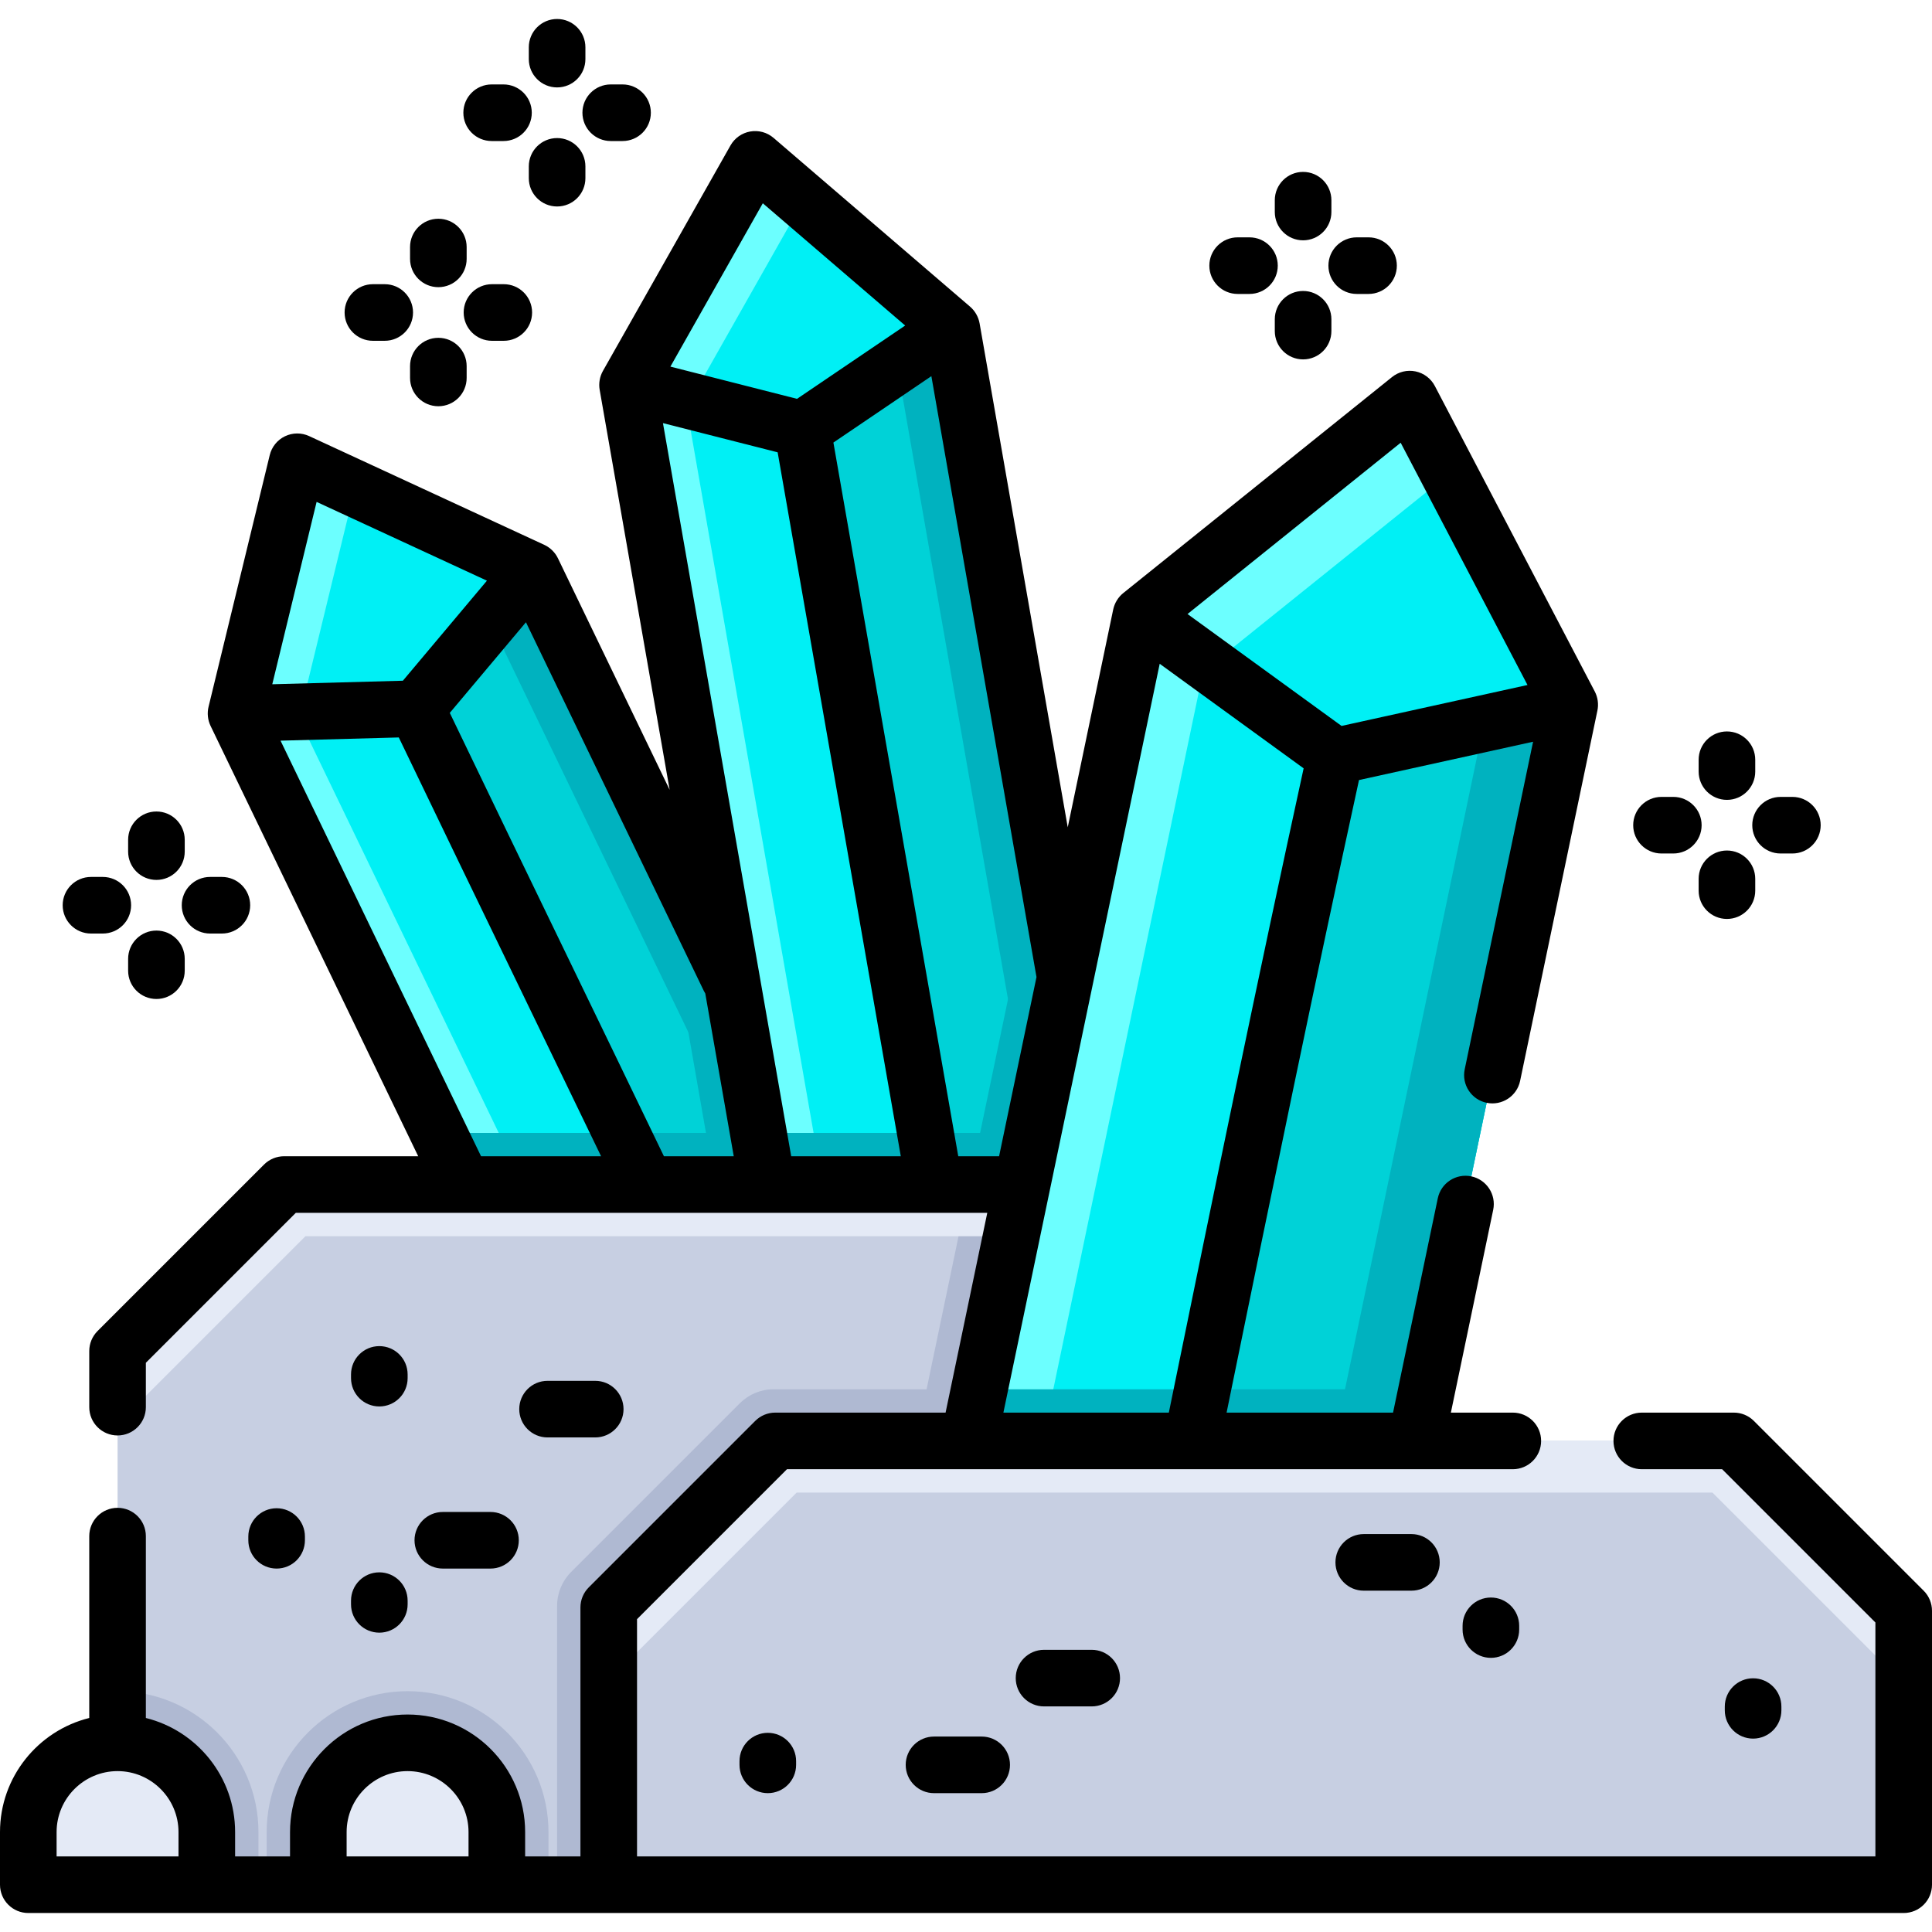
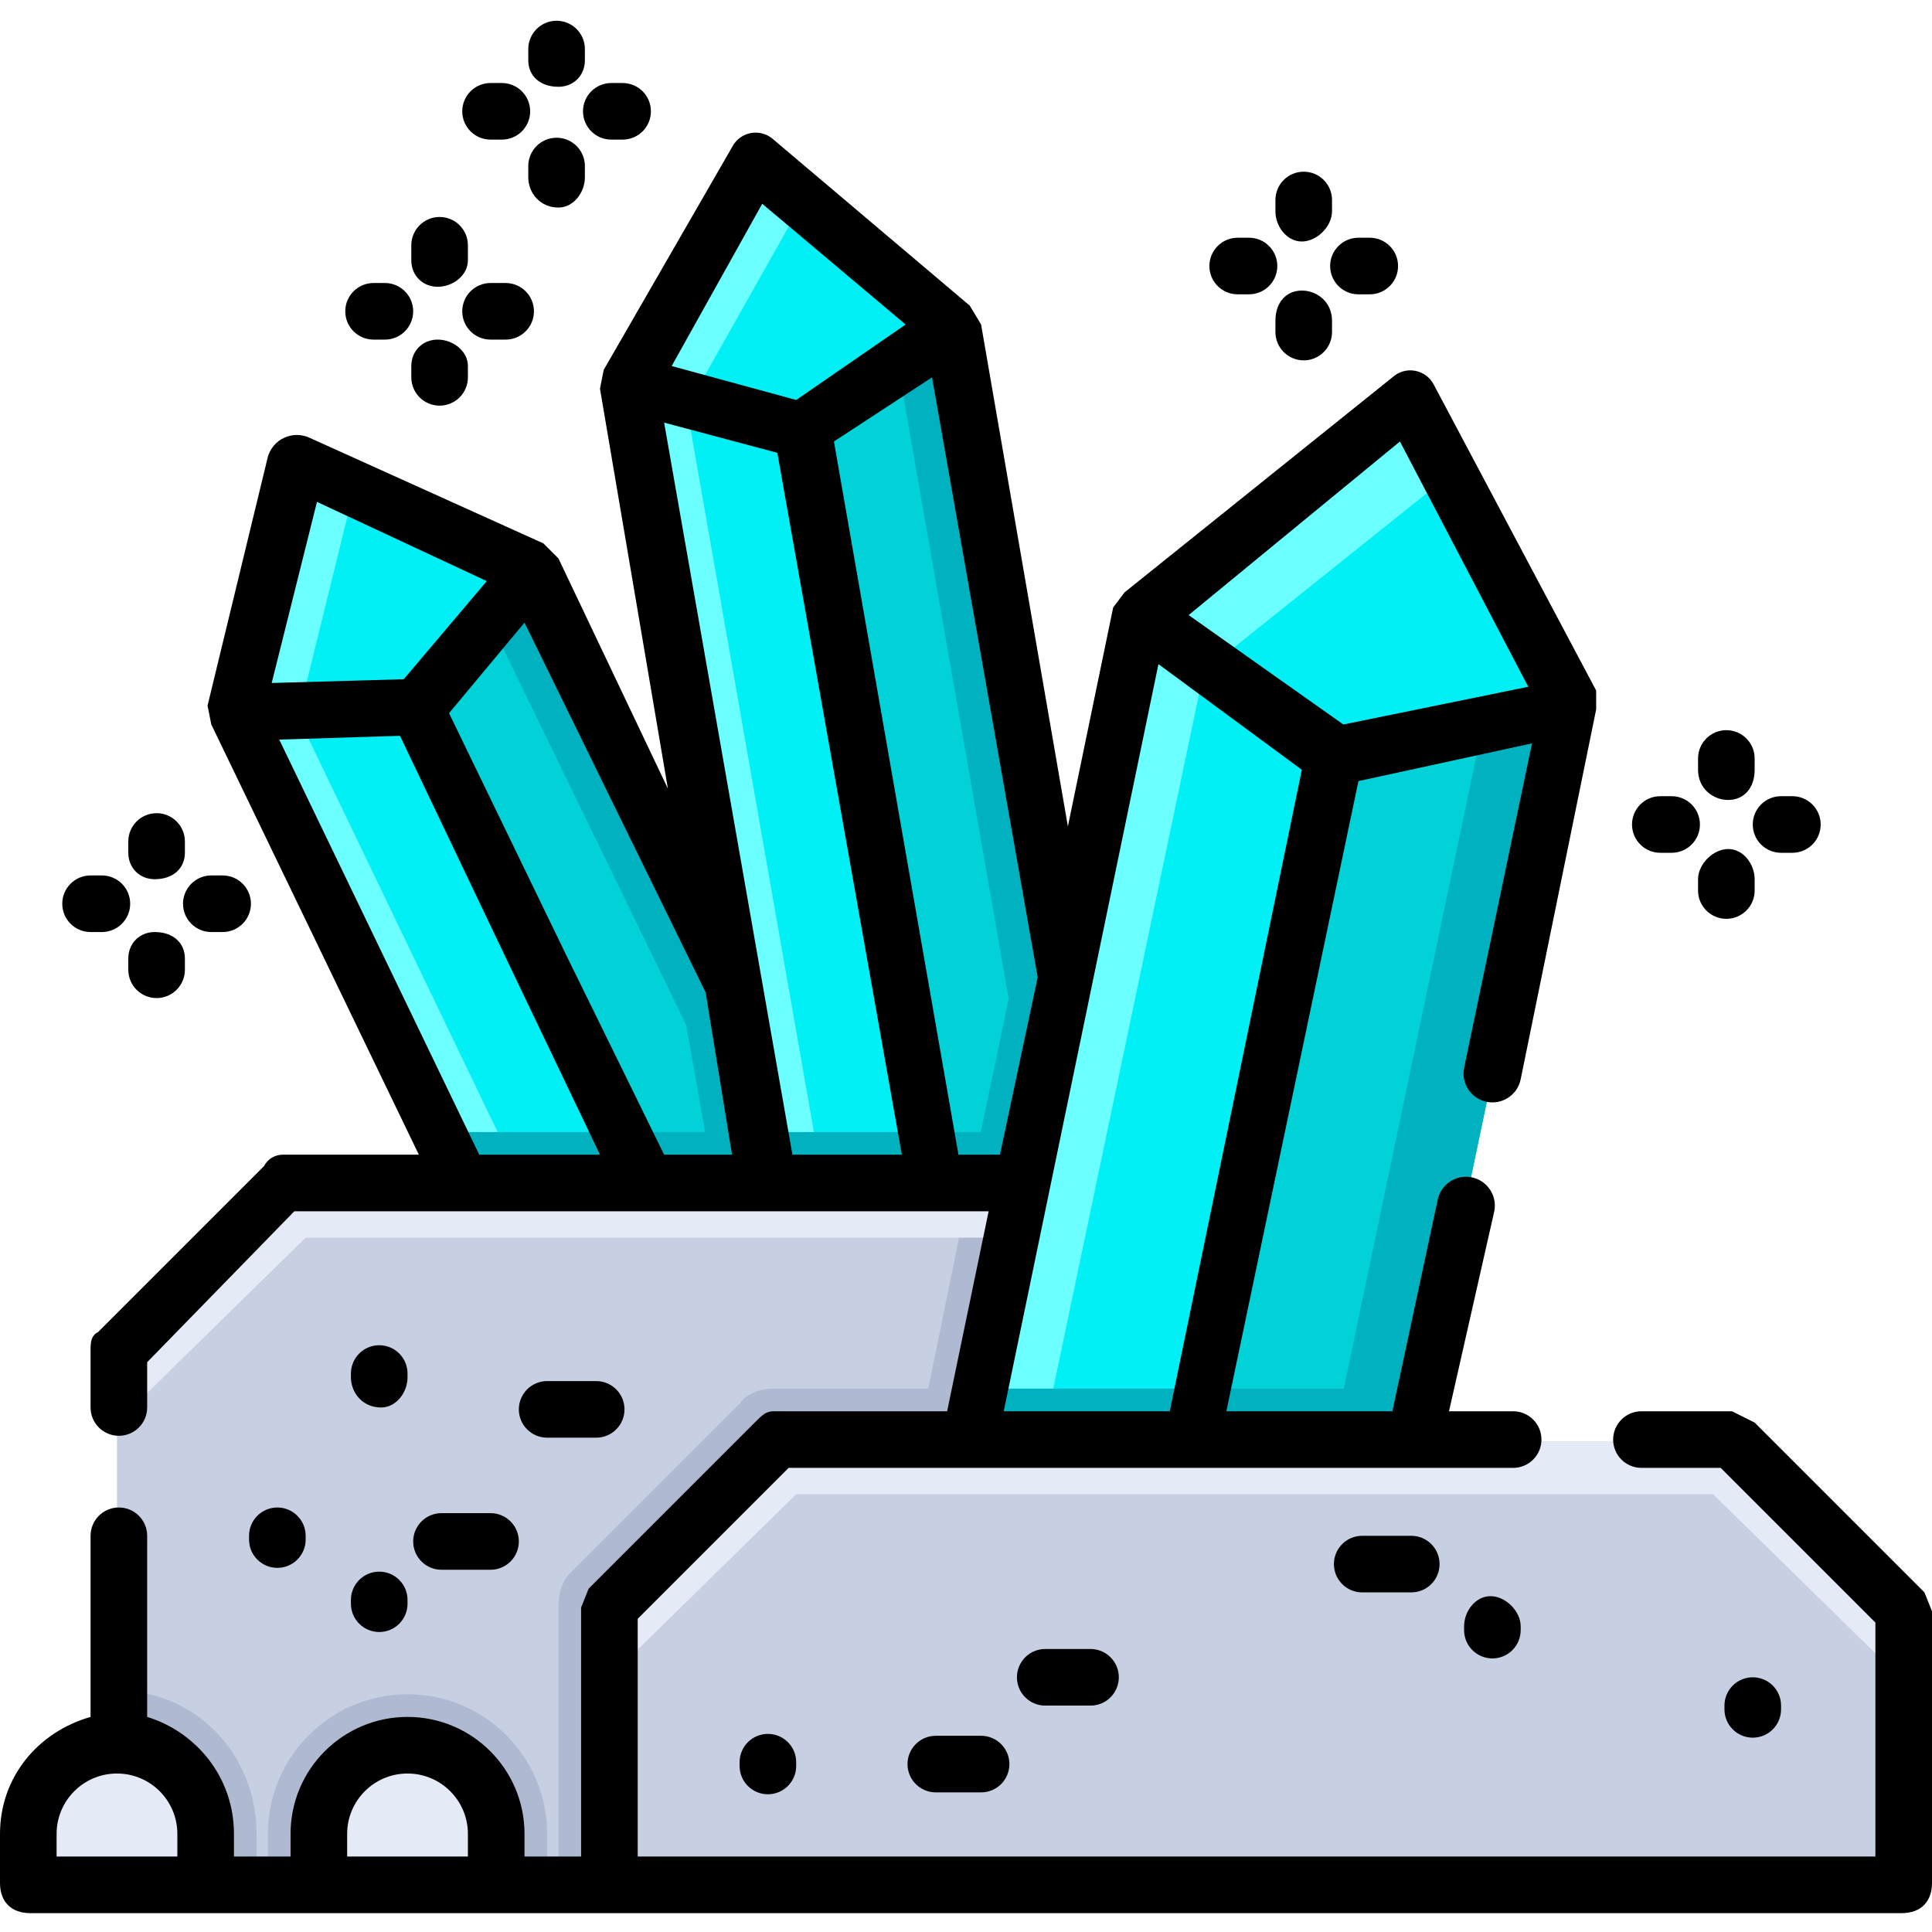
- <svg xmlns="http://www.w3.org/2000/svg" version="1.1" id="Layer_1" x="0px" y="0px" viewBox="0 0 511.999 511.999" style="enable-background:new 0 0 511.999 511.999;" xml:space="preserve" width="24" height="24">
-   <g id="XMLID_572_">
-     <g id="XMLID_2778_">
-       <g id="XMLID_2649_">
-         <g id="XMLID_1724_">
-           <polygon id="XMLID_2466_" style="fill:#00F0F5;" points="235.227,346.272 138.383,346.272 116.167,300.23 62.555,189.099       78.769,122.378 141.099,151.195 213.011,300.23     " />
-           <polygon id="XMLID_2412_" style="fill:#00D2D7;" points="235.227,346.272 186.805,346.272 110.334,187.804 129.107,165.472       141.099,151.195 172.349,215.947     " />
-           <polygon id="XMLID_2385_" style="fill:#00B2BF;" points="235.227,346.272 195.144,346.272 172.349,215.947     " />
-           <polygon id="XMLID_2402_" style="fill:#00B2BF;" points="235.223,346.272 141.097,151.196 129.847,164.586 217.512,346.272           " />
-           <polygon id="XMLID_2388_" style="fill:#6CFFFF;" points="154.385,346.272 79.203,190.459 94.044,129.441 78.768,122.374       62.552,189.095 138.392,346.272     " />
-           <polygon id="XMLID_2153_" style="fill:#00B2BF;" points="235.227,346.272 138.383,346.272 116.167,300.23 213.011,300.23           " />
-         </g>
-         <g id="XMLID_2196_">
-           <polygon id="XMLID_2415_" style="fill:#00F0F5;" points="296.557,340.471 210.652,355.506 200.987,300.23 166.305,102.005       200.113,42.233 252.21,86.97 289.513,300.23     " />
-           <polygon id="XMLID_2393_" style="fill:#00D2D7;" points="296.567,340.471 253.599,347.988 251.852,338.007 212.632,113.797       236.785,97.425 252.21,86.97 275.941,222.601     " />
-           <polygon id="XMLID_2038_" style="fill:#00B2BF;" points="296.567,340.471 253.599,347.988 251.852,338.007 275.941,222.601           " />
-           <polygon id="XMLID_2351_" style="fill:#00B2BF;" points="237.736,96.781 280.85,343.223 296.562,340.474 252.212,86.969     " />
-           <polygon id="XMLID_2275_" style="fill:#6CFFFF;" points="212.881,53.201 181.954,107.854 224.845,353.021 210.657,355.503       166.307,101.998 200.114,42.234     " />
-           <polygon id="XMLID_2035_" style="fill:#00B2BF;" points="296.557,340.471 210.652,355.506 200.987,300.23 289.513,300.23           " />
-         </g>
-         <g id="XMLID_1735_">
-           <polygon id="XMLID_2514_" style="fill:#C7CFE2;" points="332.218,358.928 332.218,499.466 31.158,499.466 31.158,358.043       75.284,313.917 287.207,313.917     " />
-           <path id="XMLID_2498_" style="fill:#AFB9D2;" d="M332.218,358.928v140.538h-184.58v-73.912c0-3.359,1.327-6.57,3.696-8.939      l44.747-44.747c2.369-2.369,5.58-3.696,8.928-3.696h40.546l11.329-54.255h30.323L332.218,358.928z" />
-           <path id="XMLID_2392_" style="fill:#AFB9D2;" d="M145.353,485.515v13.951H70.672v-13.951c0-20.584,16.751-37.335,37.346-37.335      C128.602,448.18,145.353,464.932,145.353,485.515z" />
-           <path id="XMLID_2150_" style="fill:#AFB9D2;" d="M68.493,485.515v13.951H31.158V448.18      C51.742,448.18,68.493,464.932,68.493,485.515z" />
-           <polygon id="XMLID_2101_" style="fill:#E4EAF6;" points="332.217,358.93 332.217,378.292 281.532,327.606 80.948,327.606       31.157,377.397 31.157,358.045 75.283,313.919 287.207,313.919     " />
-         </g>
-         <g id="XMLID_1699_">
-           <polygon id="XMLID_2476_" style="fill:#00F0F5;" points="415.995,186.74 378.134,368.172 367.026,421.374 248.43,421.374       259.538,368.172 302.358,163.029 373.606,105.764     " />
-           <polygon id="XMLID_2378_" style="fill:#00D2D7;" points="367.023,421.378 415.998,186.742 391.763,192.078 353.843,200.426       307.724,421.378     " />
-           <polygon id="XMLID_2361_" style="fill:#00B2BF;" points="367.023,421.378 415.998,186.742 393.264,191.747 345.333,421.378           " />
-           <polygon id="XMLID_2350_" style="fill:#6CFFFF;" points="268.025,421.378 318.831,177.971 383.989,125.616 373.601,105.767       302.366,163.024 248.44,421.378     " />
-           <polygon id="XMLID_2292_" style="fill:#00B2BF;" points="378.134,368.172 367.026,421.374 248.43,421.374 259.538,368.172           " />
-         </g>
-         <path id="XMLID_3860_" style="fill:#E4EAF6;" d="M131.666,499.466v-13.95c0-13.063-10.59-23.653-23.653-23.653h0     c-13.063,0-23.653,10.59-23.653,23.653v13.95H131.666z" />
-         <path id="XMLID_3986_" style="fill:#E4EAF6;" d="M54.806,499.466v-13.95c0-13.063-10.59-23.653-23.653-23.653h0     c-13.063,0-23.653,10.59-23.653,23.653v13.95H54.806z" />
-         <g id="XMLID_575_">
-           <polygon id="XMLID_3867_" style="fill:#C7CFE2;" points="161.321,499.466 161.321,425.986 205.45,381.857 459.488,381.857       504.499,426.868 504.499,499.466     " />
-           <polygon id="XMLID_3864_" style="fill:#E4EAF6;" points="504.5,426.87 504.5,446.232 453.814,395.547 211.116,395.547       161.325,445.338 161.325,425.986 205.451,381.86 459.489,381.86     " />
-         </g>
-       </g>
-     </g>
-     <g id="XMLID_573_">
-       <path id="XMLID_574_" d="M100.525,372.724c4.143,0,7.5-3.357,7.5-7.5v-0.988c0-4.143-3.357-7.5-7.5-7.5s-7.5,3.357-7.5,7.5v0.988    C93.025,369.367,96.383,372.724,100.525,372.724z" />
-       <path id="XMLID_579_" d="M93.025,425.173c0,4.143,3.357,7.5,7.5,7.5s7.5-3.357,7.5-7.5v-0.988c0-4.143-3.357-7.5-7.5-7.5    s-7.5,3.357-7.5,7.5V425.173z" />
-       <path id="XMLID_580_" d="M80.808,408.187v-0.988c0-4.143-3.357-7.5-7.5-7.5s-7.5,3.357-7.5,7.5v0.988c0,4.143,3.357,7.5,7.5,7.5    S80.808,412.33,80.808,408.187z" />
-       <path id="XMLID_582_" d="M129.987,415.687c4.143,0,7.5-3.357,7.5-7.5s-3.357-7.5-7.5-7.5h-12.635c-4.143,0-7.5,3.357-7.5,7.5    s3.357,7.5,7.5,7.5H129.987z" />
-       <path id="XMLID_584_" d="M145.107,380.934h12.635c4.143,0,7.5-3.357,7.5-7.5s-3.357-7.5-7.5-7.5h-12.635    c-4.143,0-7.5,3.357-7.5,7.5S140.965,380.934,145.107,380.934z" />
-       <path id="XMLID_585_" d="M509.803,421.565l-45.012-45.012c-1.407-1.406-3.314-2.196-5.304-2.196h-24.398    c-4.143,0-7.5,3.357-7.5,7.5s3.357,7.5,7.5,7.5h21.292l40.618,40.618v61.991H168.82v-62.874l39.735-39.735h192.355    c4.143,0,7.5-3.357,7.5-7.5s-3.357-7.5-7.5-7.5h-16.413l11.216-53.736c0.847-4.055-1.755-8.027-5.81-8.874    c-4.055-0.844-8.028,1.755-8.874,5.81l-11.856,56.801h-44.114c12.113-59.292,23.26-113.407,35.089-167.638l46.135-10.156    l-18.121,86.816c-0.847,4.055,1.755,8.027,5.81,8.874c4.052,0.84,8.028-1.755,8.874-5.81l20.489-98.165    c0.347-1.676,0.096-3.494-0.697-5.011l-42.391-80.979c-1.04-1.987-2.916-3.405-5.112-3.863c-2.196-0.461-4.482,0.09-6.23,1.496    l-71.246,57.259c-1.343,1.081-2.277,2.632-2.644,4.313l-12.052,57.743L259.6,85.679c-0.301-1.686-1.201-3.279-2.501-4.396    l-52.096-44.738c-1.702-1.462-3.967-2.085-6.18-1.698c-2.209,0.387-4.13,1.742-5.234,3.694l-33.813,59.768    c-0.842,1.488-1.158,3.301-0.86,4.985l18.547,106.014l-29.61-61.367c-0.739-1.539-2.057-2.834-3.606-3.549L81.92,115.565    c-2.036-0.941-4.389-0.921-6.407,0.053c-2.021,0.975-3.499,2.803-4.029,4.983l-16.222,66.726c-0.404,1.668-0.205,3.482,0.533,5.03    l55.034,114.06H75.282c-1.989,0-3.896,0.79-5.304,2.196L25.85,352.742c-1.406,1.407-2.196,3.314-2.196,5.304v14.865    c0,4.143,3.357,7.5,7.5,7.5s7.5-3.357,7.5-7.5v-11.759l39.735-39.735h183.249l-11.05,52.94h-45.138    c-1.989,0-3.896,0.79-5.304,2.196l-44.129,44.129c-1.406,1.407-2.196,3.314-2.196,5.304v65.98h-14.654v-6.45    c0-17.178-13.976-31.152-31.153-31.152S76.86,468.338,76.86,485.516v6.45H62.306v-6.45c0-14.592-10.086-26.868-23.652-30.234    v-48.194c0-4.143-3.357-7.5-7.5-7.5s-7.5,3.357-7.5,7.5v48.194C10.087,458.649,0,470.924,0,485.516v13.95    c0,4.143,3.357,7.5,7.5,7.5h496.999c4.143,0,7.5-3.357,7.5-7.5v-72.598C511.999,424.879,511.209,422.972,509.803,421.565z     M371.192,117.329l33.609,64.202l-49.275,10.847l-40.819-29.653L371.192,117.329z M202.151,53.868l37.73,32.402l-28.663,19.427    l-33.556-8.542L202.151,53.868z M209.679,306.417l-33.99-194.286l30.395,7.737l32.636,186.549H209.679z M194.452,306.417h-18.508    c-8.498-17.653-17.182-35.59-25.591-52.96c-10.259-21.192-20.841-43.053-31.154-64.535l20.183-24.021l47.122,97.66    c0.122,0.252,0.258,0.492,0.403,0.725L194.452,306.417z M83.904,133.009l45.139,20.878l-22.275,26.51l-34.613,0.938    L83.904,133.009z M74.343,196.281l31.341-0.849c10.32,21.497,20.906,43.364,31.167,64.561    c7.374,15.231,14.959,30.899,22.443,46.424h-31.811L74.343,196.281z M253.948,306.417L220.86,117.282l25.962-17.596    l27.859,159.241l-9.913,47.49H253.948z M307.332,175.909l38.143,27.708c-12.042,55.2-23.37,110.252-35.723,170.74h-43.841    L307.332,175.909z M31.153,491.966H15v-6.45c0-8.906,7.246-16.152,16.153-16.152c8.906,0,16.152,7.246,16.152,16.152v6.45H31.153z     M91.86,491.966v-6.45c0-8.906,7.246-16.152,16.152-16.152c8.907,0,16.153,7.246,16.153,16.152v6.45H91.86z" />
-       <path id="XMLID_597_" d="M395.099,423.359c-4.143,0-7.5,3.357-7.5,7.5v0.988c0,4.143,3.357,7.5,7.5,7.5s7.5-3.357,7.5-7.5v-0.988    C402.599,426.716,399.241,423.359,395.099,423.359z" />
-       <path id="XMLID_598_" d="M472.086,453.25v-0.987c0-4.143-3.357-7.5-7.5-7.5s-7.5,3.357-7.5,7.5v0.987c0,4.143,3.357,7.5,7.5,7.5    S472.086,457.392,472.086,453.25z" />
-       <path id="XMLID_599_" d="M195.976,466.716v0.988c0,4.143,3.357,7.5,7.5,7.5s7.5-3.357,7.5-7.5v-0.988c0-4.143-3.357-7.5-7.5-7.5    S195.976,462.574,195.976,466.716z" />
-       <path id="XMLID_600_" d="M247.521,460.205c-4.143,0-7.5,3.357-7.5,7.5s3.357,7.5,7.5,7.5h12.635c4.143,0,7.5-3.357,7.5-7.5    s-3.357-7.5-7.5-7.5H247.521z" />
-       <path id="XMLID_601_" d="M276.68,437.216c-4.143,0-7.5,3.357-7.5,7.5s3.357,7.5,7.5,7.5h12.634c4.143,0,7.5-3.357,7.5-7.5    s-3.357-7.5-7.5-7.5H276.68z" />
-       <path id="XMLID_602_" d="M361.407,406.546c-4.143,0-7.5,3.357-7.5,7.5s3.357,7.5,7.5,7.5h12.634c4.143,0,7.5-3.357,7.5-7.5    s-3.357-7.5-7.5-7.5H361.407z" />
-       <path id="XMLID_603_" d="M457.656,211.973c4.143,0,7.5-3.357,7.5-7.5v-3.133c0-4.143-3.357-7.5-7.5-7.5s-7.5,3.357-7.5,7.5v3.133    C450.156,208.616,453.514,211.973,457.656,211.973z" />
-       <path id="XMLID_604_" d="M457.656,225.395c-4.143,0-7.5,3.357-7.5,7.5v3.133c0,4.143,3.357,7.5,7.5,7.5s7.5-3.357,7.5-7.5v-3.133    C465.156,228.752,461.799,225.395,457.656,225.395z" />
-       <path id="XMLID_605_" d="M471.867,226.184H475c4.143,0,7.5-3.357,7.5-7.5s-3.357-7.5-7.5-7.5h-3.133c-4.143,0-7.5,3.357-7.5,7.5    S467.725,226.184,471.867,226.184z" />
-       <path id="XMLID_606_" d="M440.313,226.184h3.133c4.143,0,7.5-3.357,7.5-7.5s-3.357-7.5-7.5-7.5h-3.133c-4.143,0-7.5,3.357-7.5,7.5    S436.17,226.184,440.313,226.184z" />
-       <path id="XMLID_607_" d="M345.333,63.688c4.143,0,7.5-3.357,7.5-7.5v-3.132c0-4.143-3.357-7.5-7.5-7.5s-7.5,3.357-7.5,7.5v3.132    C337.833,60.331,341.19,63.688,345.333,63.688z" />
-       <path id="XMLID_608_" d="M345.333,77.111c-4.143,0-7.5,3.357-7.5,7.5v3.133c0,4.143,3.357,7.5,7.5,7.5s7.5-3.357,7.5-7.5v-3.133    C352.833,80.468,349.476,77.111,345.333,77.111z" />
-       <path id="XMLID_609_" d="M359.545,77.9h3.133c4.143,0,7.5-3.357,7.5-7.5s-3.357-7.5-7.5-7.5h-3.133c-4.143,0-7.5,3.357-7.5,7.5    S355.402,77.9,359.545,77.9z" />
-       <path id="XMLID_610_" d="M327.989,77.9h3.133c4.143,0,7.5-3.357,7.5-7.5s-3.357-7.5-7.5-7.5h-3.133c-4.143,0-7.5,3.357-7.5,7.5    S323.847,77.9,327.989,77.9z" />
-       <path id="XMLID_611_" d="M147.638,23.166c4.143,0,7.5-3.357,7.5-7.5v-3.133c0-4.143-3.357-7.5-7.5-7.5s-7.5,3.357-7.5,7.5v3.133    C140.138,19.808,143.495,23.166,147.638,23.166z" />
-       <path id="XMLID_612_" d="M147.638,54.72c4.143,0,7.5-3.357,7.5-7.5v-3.132c0-4.143-3.357-7.5-7.5-7.5s-7.5,3.357-7.5,7.5v3.132    C140.138,51.363,143.495,54.72,147.638,54.72z" />
-       <path id="XMLID_613_" d="M161.849,37.376h3.133c4.143,0,7.5-3.357,7.5-7.5s-3.357-7.5-7.5-7.5h-3.133c-4.143,0-7.5,3.357-7.5,7.5    S157.706,37.376,161.849,37.376z" />
-       <path id="XMLID_614_" d="M130.294,37.376h3.133c4.143,0,7.5-3.357,7.5-7.5s-3.357-7.5-7.5-7.5h-3.133c-4.143,0-7.5,3.357-7.5,7.5    S126.151,37.376,130.294,37.376z" />
-       <path id="XMLID_615_" d="M41.455,233.187c4.143,0,7.5-3.357,7.5-7.5v-3.133c0-4.143-3.357-7.5-7.5-7.5s-7.5,3.357-7.5,7.5v3.133    C33.955,229.83,37.313,233.187,41.455,233.187z" />
-       <path id="XMLID_616_" d="M41.455,246.609c-4.143,0-7.5,3.357-7.5,7.5v3.133c0,4.143,3.357,7.5,7.5,7.5s7.5-3.357,7.5-7.5v-3.133    C48.955,249.966,45.598,246.609,41.455,246.609z" />
-       <path id="XMLID_617_" d="M55.667,247.398H58.8c4.143,0,7.5-3.357,7.5-7.5s-3.357-7.5-7.5-7.5h-3.133c-4.143,0-7.5,3.357-7.5,7.5    S51.524,247.398,55.667,247.398z" />
-       <path id="XMLID_618_" d="M24.111,247.398h3.133c4.143,0,7.5-3.357,7.5-7.5s-3.357-7.5-7.5-7.5h-3.133c-4.143,0-7.5,3.357-7.5,7.5    S19.969,247.398,24.111,247.398z" />
-       <path id="XMLID_619_" d="M116.167,76.103c4.143,0,7.5-3.357,7.5-7.5V65.47c0-4.143-3.357-7.5-7.5-7.5s-7.5,3.357-7.5,7.5v3.133    C108.667,72.746,112.024,76.103,116.167,76.103z" />
-       <path id="XMLID_620_" d="M116.167,89.525c-4.143,0-7.5,3.357-7.5,7.5v3.133c0,4.143,3.357,7.5,7.5,7.5s7.5-3.357,7.5-7.5v-3.133    C123.667,92.882,120.31,89.525,116.167,89.525z" />
-       <path id="XMLID_623_" d="M130.378,90.314h3.133c4.143,0,7.5-3.357,7.5-7.5s-3.357-7.5-7.5-7.5h-3.133c-4.143,0-7.5,3.357-7.5,7.5    S126.235,90.314,130.378,90.314z" />
-       <path id="XMLID_624_" d="M98.823,90.314h3.133c4.143,0,7.5-3.357,7.5-7.5s-3.357-7.5-7.5-7.5h-3.133c-4.143,0-7.5,3.357-7.5,7.5    S94.681,90.314,98.823,90.314z" />
-     </g>
+ <svg xmlns="http://www.w3.org/2000/svg" width="24" height="24" viewBox="0 0 512 512">
+   <defs />
+   <path fill="#00f0f5" d="M235 346h-97l-22-46-53-111 16-67 62 29 72 149z" />
+   <path fill="#00d2d7" d="M235 346h-48l-77-158 19-23 12-14 31 65z" />
+   <path fill="#00b2bf" d="M235 346h-40l-23-130z" />
+   <path fill="#00b2bf" d="M235 346l-94-195-11 14 88 181z" />
+   <path fill="#6cffff" d="M154 346L79 190l15-61-15-7-16 67 75 157z" />
+   <path fill="#00b2bf" d="M235 346h-97l-22-46h97z" />
+   <path fill="#00f0f5" d="M297 340l-86 16-10-56-35-198 34-60 52 45 38 213z" />
+   <path fill="#00d2d7" d="M297 340l-43 8-2-10-39-224 24-17 15-10 24 136z" />
+   <path fill="#00b2bf" d="M297 340l-43 8-2-10 24-115z" />
+   <path fill="#00b2bf" d="M238 97l43 246 16-3-45-253z" />
+   <path fill="#6cffff" d="M213 53l-31 55 43 245-14 3-45-254 34-60z" />
+   <path fill="#00b2bf" d="M297 340l-86 16-10-56h89z" />
+   <g>
+     <path fill="#c7cfe2" d="M332 359v140H31V358l44-44h212z" />
+     <path fill="#afb9d2" d="M332 359v140H148v-73c0-4 1-7 3-9l45-45c2-3 6-4 9-4h41l11-54h30l45 45zM145 486v13H71v-13a37 37 0 0174 0zM68 486v13H31v-51c21 0 37 17 37 38z" />
+     <path fill="#e4eaf6" d="M332 359v19l-50-50H81l-50 49v-19l44-44h212z" />
+   </g>
+   <g>
+     <path fill="#00f0f5" d="M416 187l-38 181-11 53H248l12-53 42-205 72-57z" />
+     <path fill="#00d2d7" d="M367 421l49-234-24 5-38 8-46 221z" />
+     <path fill="#00b2bf" d="M367 421l49-234-23 5-48 229z" />
+     <path fill="#6cffff" d="M268 421l51-243 65-52-10-20-72 57-54 258z" />
+     <path fill="#00b2bf" d="M378 368l-11 53H248l12-53z" />
+   </g>
+   <path fill="#e4eaf6" d="M132 499v-13c0-14-11-24-24-24s-24 10-24 24v13h48zM55 499v-13c0-14-11-24-24-24S8 472 8 486v13h47z" />
+   <g>
+     <path fill="#c7cfe2" d="M161 499v-73l44-44h254l45 45v72z" />
+     <path fill="#e4eaf6" d="M505 427v19l-51-50H211l-50 49v-19l44-44h254z" />
+   </g>
+   <g>
+     <path d="M101 373c4 0 7-4 7-8v-1a7 7 0 10-15 0v1c0 4 3 8 8 8zM93 425a7 7 0 1015 0v-1a7 7 0 10-15 0v1zM81 408v-1a7 7 0 10-15 0v1a7 7 0 1015 0zM130 416a7 7 0 100-15h-13a7 7 0 100 15h13zM145 381h13a7 7 0 100-15h-13a7 7 0 100 15z" />
+     <path d="M510 422l-45-45-6-3h-24a7 7 0 100 15h21l41 41v62H169v-63l40-40h192a7 7 0 100-15h-17l12-53a7 7 0 10-15-3l-12 56h-44l35-167 46-10-18 86a7 7 0 1015 3l20-98v-5l-43-81a7 7 0 00-11-2l-71 57-3 4-12 58-23-133-3-5-52-44a7 7 0 00-11 2l-34 59-1 5 18 106-29-61-4-4-62-28a8 8 0 00-11 5l-16 66 1 5 55 114H75c-2 0-4 1-5 3l-44 44c-2 1-2 3-2 5v15a7 7 0 1015 0v-12l39-40h184l-11 53h-46c-2 0-3 1-5 3l-44 44-2 5v66h-15v-6a31 31 0 00-62 0v6H62v-6c0-15-10-27-23-31v-48a7 7 0 10-15 0v48c-14 4-24 16-24 31v13c0 5 3 8 8 8h496c5 0 8-3 8-8v-72l-2-5zM371 117l34 65-49 10-41-29 56-46zM202 54l38 32-29 20-33-9 24-43zm8 252l-34-194 30 8 33 186h-29zm-16 0h-18l-26-53-31-64 20-24 48 98 7 43zM84 133l45 21-22 26-35 1 12-48zm-10 63l32-1 31 65 22 46h-32L74 196zm180 110l-33-189 26-17 28 159-10 47h-11zm53-130l38 28-35 170h-44l41-198zM31 492H15v-6a16 16 0 0132 0v6H31zm61 0v-6a16 16 0 0132 0v6H92z" />
+     <path d="M395 423c-4 0-7 4-7 8v1a7 7 0 1015 0v-1c0-4-4-8-8-8zM472 453v-1a7 7 0 10-15 0v1a7 7 0 1015 0zM196 467v1a7 7 0 1015 0v-1a7 7 0 10-15 0zM248 460a7 7 0 100 15h12a7 7 0 100-15h-12zM277 437a7 7 0 100 15h12a7 7 0 100-15h-12zM361 407a7 7 0 100 15h13a7 7 0 100-15h-13zM458 212c4 0 7-3 7-8v-3a7 7 0 10-15 0v3c0 5 4 8 8 8zM458 225c-4 0-8 4-8 8v3a7 7 0 1015 0v-3c0-4-3-8-7-8zM472 226h3a7 7 0 100-15h-3a7 7 0 100 15zM440 226h3a7 7 0 100-15h-3a7 7 0 100 15zM345 64c4 0 8-4 8-8v-3a7 7 0 10-15 0v3c0 4 3 8 7 8zM345 77c-4 0-7 3-7 8v3a7 7 0 1015 0v-3c0-5-4-8-8-8zM360 78h3a7 7 0 100-15h-3a7 7 0 100 15zM328 78h3a7 7 0 100-15h-3a7 7 0 100 15zM148 23c4 0 7-3 7-7v-3a7 7 0 10-15 0v3c0 4 3 7 8 7zM148 55c4 0 7-4 7-8v-3a7 7 0 10-15 0v3c0 4 3 8 8 8zM162 37h3a7 7 0 100-15h-3a7 7 0 100 15zM130 37h3a7 7 0 100-15h-3a7 7 0 100 15zM41 233c5 0 8-3 8-7v-3a7 7 0 10-15 0v3c0 4 3 7 7 7zM41 247c-4 0-7 3-7 7v3a7 7 0 1015 0v-3c0-4-3-7-8-7zM56 247h3a7 7 0 100-15h-3a7 7 0 100 15zM24 247h3a7 7 0 100-15h-3a7 7 0 100 15zM116 76c4 0 8-3 8-7v-4a7 7 0 10-15 0v4c0 4 3 7 7 7zM116 90c-4 0-7 3-7 7v3a7 7 0 1015 0v-3c0-4-4-7-8-7zM130 90h4a7 7 0 100-15h-4a7 7 0 100 15zM99 90h3a7 7 0 100-15h-3a7 7 0 100 15z" />
  </g>
</svg>
